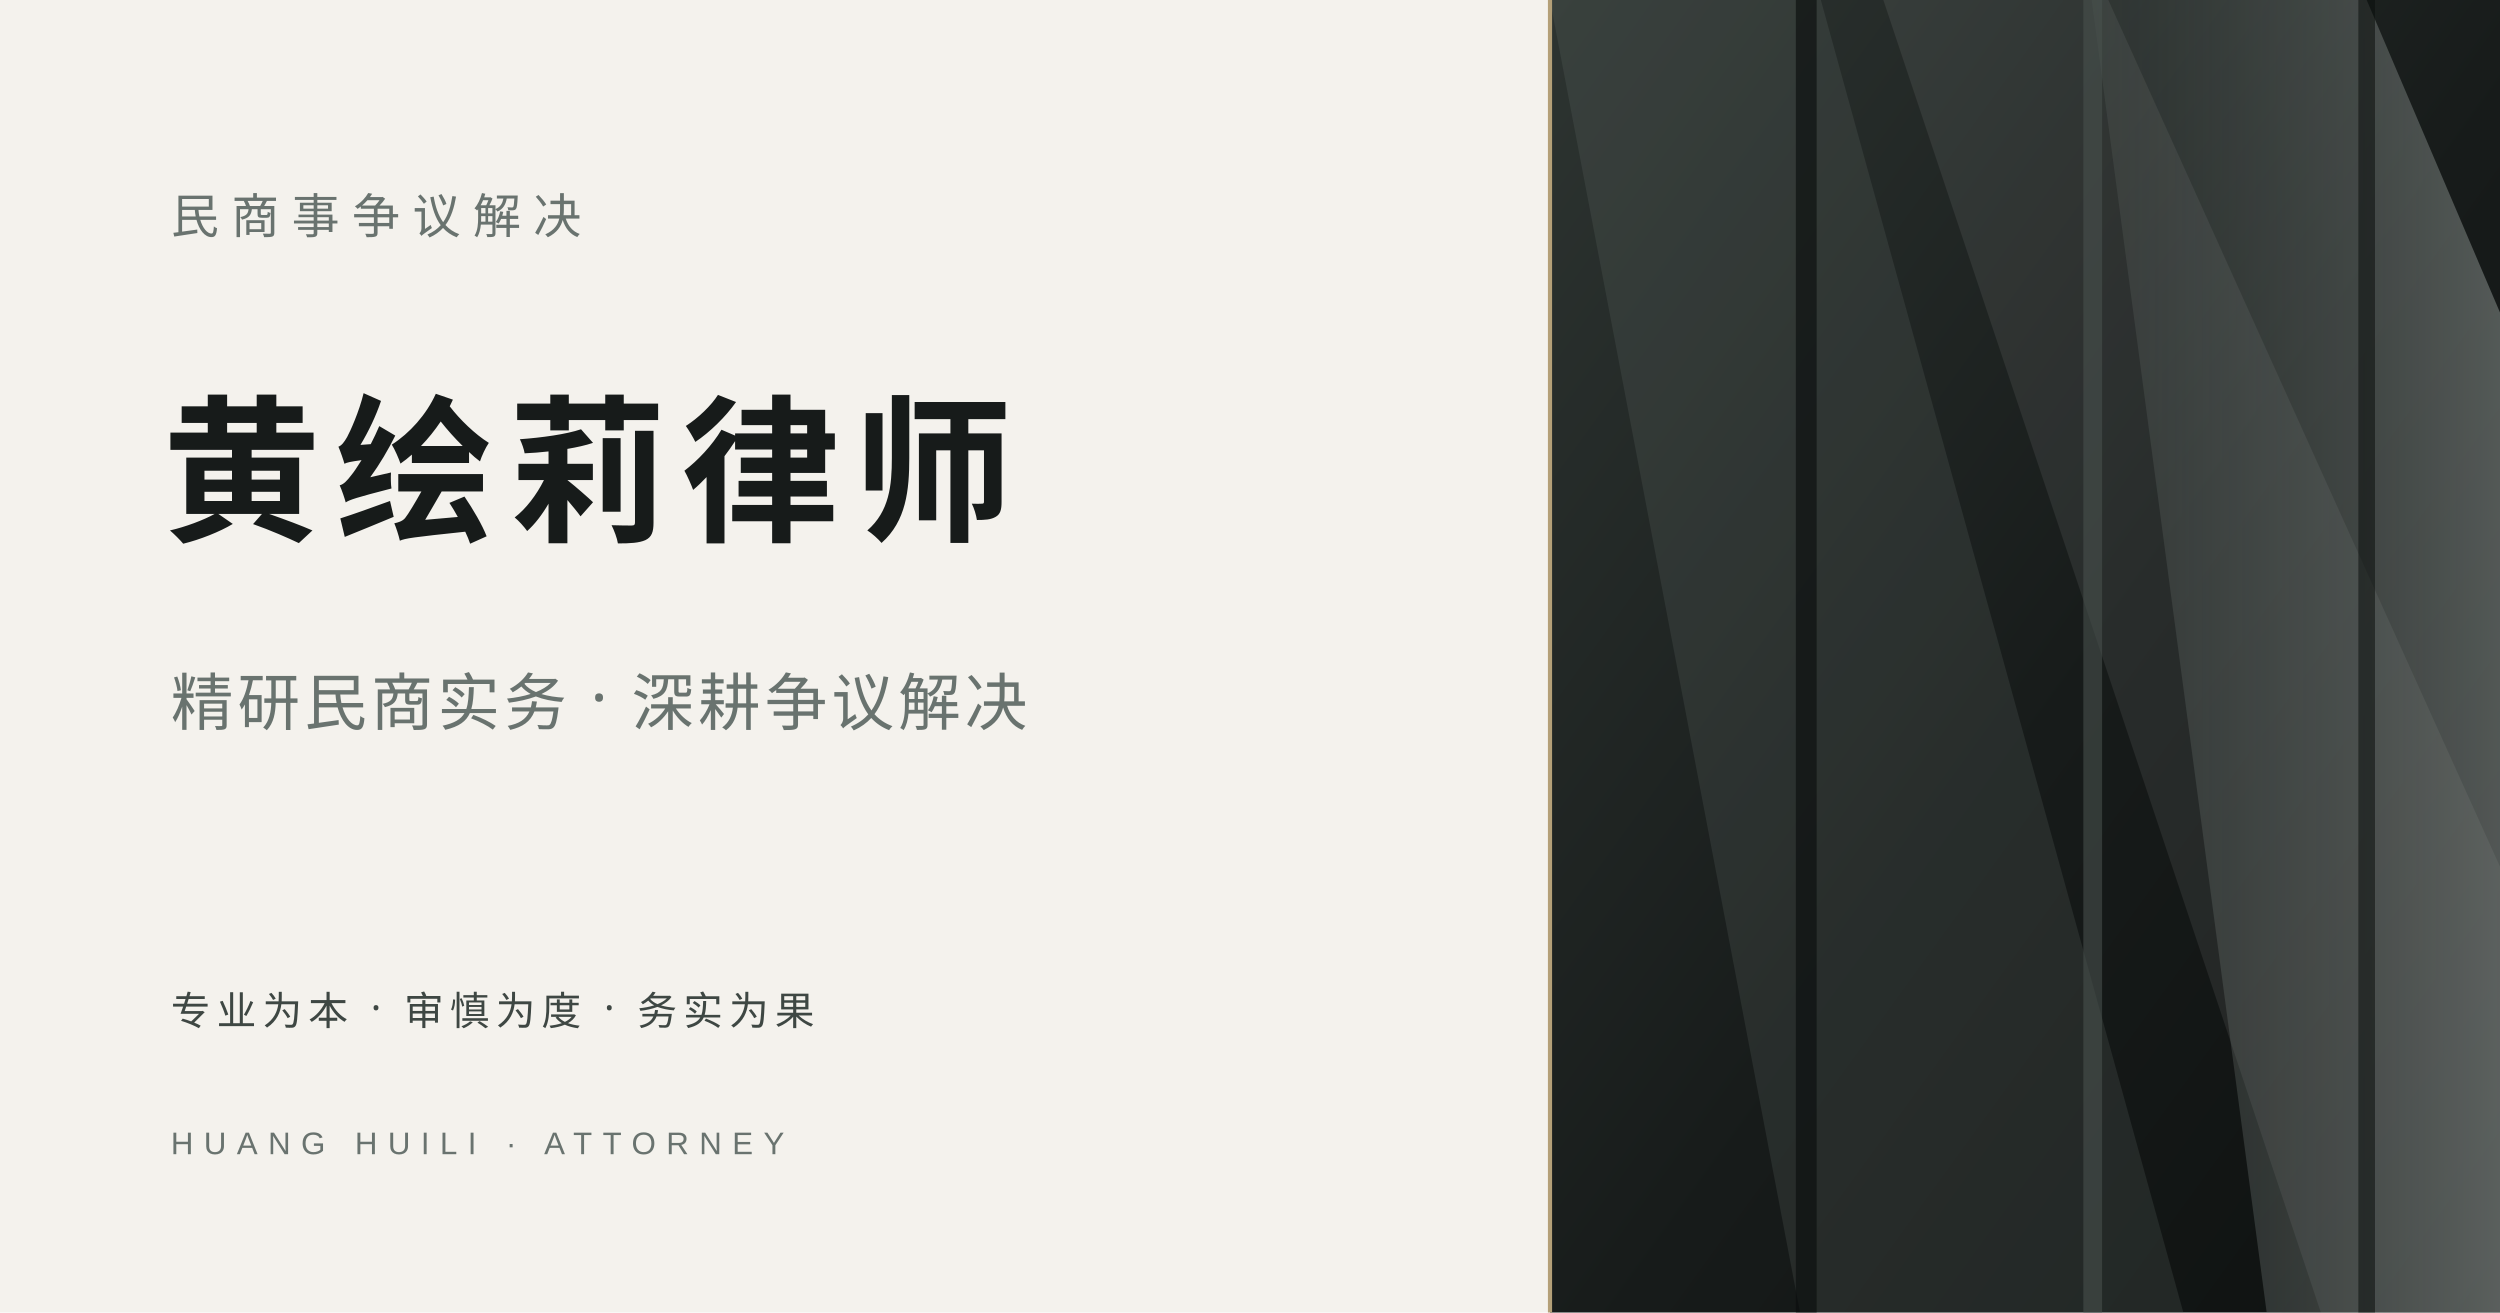
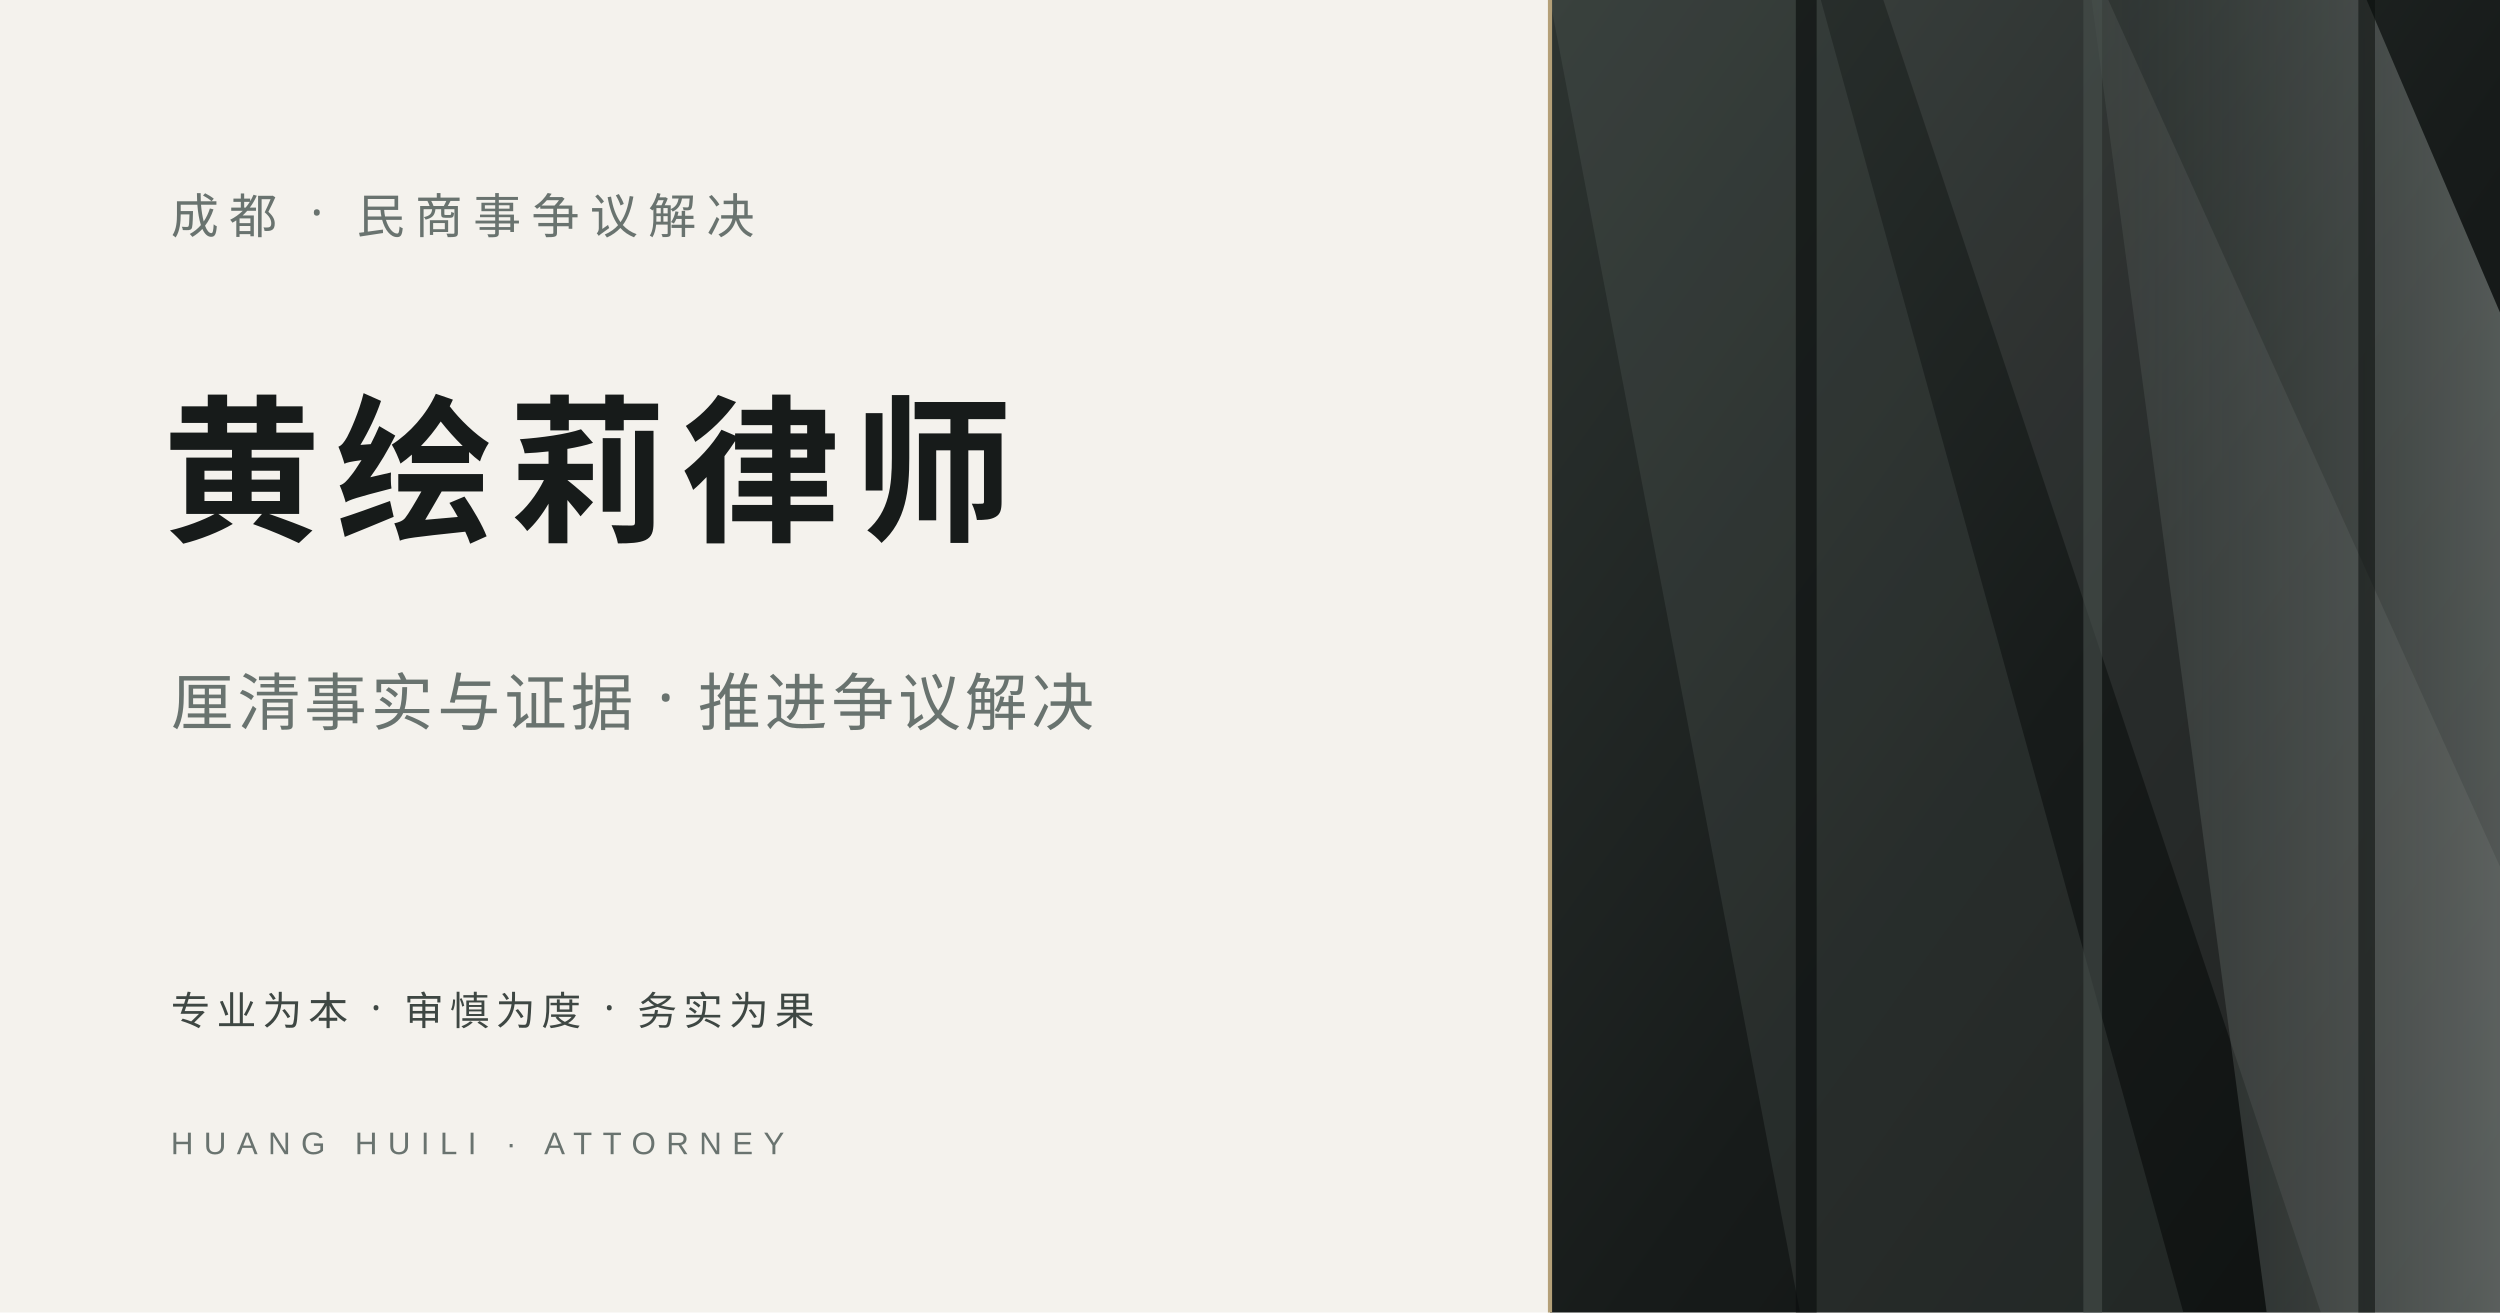
<svg xmlns="http://www.w3.org/2000/svg" viewBox="0 0 1200 630" role="img" aria-labelledby="title desc">
  <defs>
    <linearGradient id="facade" x1="0" y1="0" x2="1" y2="1">
      <stop offset="0" stop-color="#2D3431" />
      <stop offset="0.54" stop-color="#171B1A" />
      <stop offset="1" stop-color="#0E1110" />
    </linearGradient>
    <linearGradient id="glass" x1="0" y1="0" x2="1" y2="0">
      <stop offset="0" stop-color="#69736F" stop-opacity="0.18" />
      <stop offset="1" stop-color="#AAB2AE" stop-opacity="0.42" />
    </linearGradient>
  </defs>
  <rect width="1200" height="630" fill="#F4F2ED" />
  <rect x="744" width="456" height="630" fill="url(#facade)" />
  <g aria-hidden="true">
    <path d="M744 0H874L1048 630H864Z" fill="#69736F" opacity="0.2" />
    <path d="M904 0H1012L1200 416V630H1114Z" fill="#F4F2ED" opacity="0.08" />
    <path d="M1004 0H1136L1200 150V630H1088Z" fill="url(#glass)" />
    <rect x="862" width="10" height="630" fill="#0A0D0C" opacity="0.64" />
    <rect x="1000" width="9" height="630" fill="#49514E" opacity="0.58" />
    <rect x="1132" width="8" height="630" fill="#0A0D0C" opacity="0.54" />
    <path d="M744 0V630" fill="none" stroke="#B4A078" stroke-width="2" />
  </g>
  <g fill="#171B1A">
-     <text x="82" y="112" fill="#69736F" font-family="Microsoft YaHei, PingFang SC, sans-serif" font-size="23" font-weight="500" letter-spacing="6">民商事争议解决</text>
+     <text x="82" y="112" fill="#69736F" font-family="Microsoft YaHei, PingFang SC, sans-serif" font-size="23" font-weight="500" letter-spacing="5">成都 · 民商事争议解决</text>
    <text x="78" y="254" font-family="Songti SC, STSong, SimSun, serif" font-size="76" font-weight="600" letter-spacing="7">黄绘莉律师</text>
-     <text x="82" y="348" fill="#69736F" font-family="Songti SC, STSong, SimSun, serif" font-size="30" letter-spacing="2">精研民商实务 · 深耕争议解决</text>
+     <text x="82" y="348" fill="#69736F" font-family="Songti SC, STSong, SimSun, serif" font-size="30" letter-spacing="2">厘清事实与证据 · 推进争议解决</text>
    <text x="82" y="492" fill="#3E4743" font-family="Microsoft YaHei, PingFang SC, sans-serif" font-size="19" letter-spacing="3">专业为本  ·  审慎为度  ·  务实为果</text>
    <text x="82" y="554" fill="#69736F" font-family="Arial, sans-serif" font-size="15" letter-spacing="5">HUANG HUILI · ATTORNEY</text>
  </g>
</svg>
